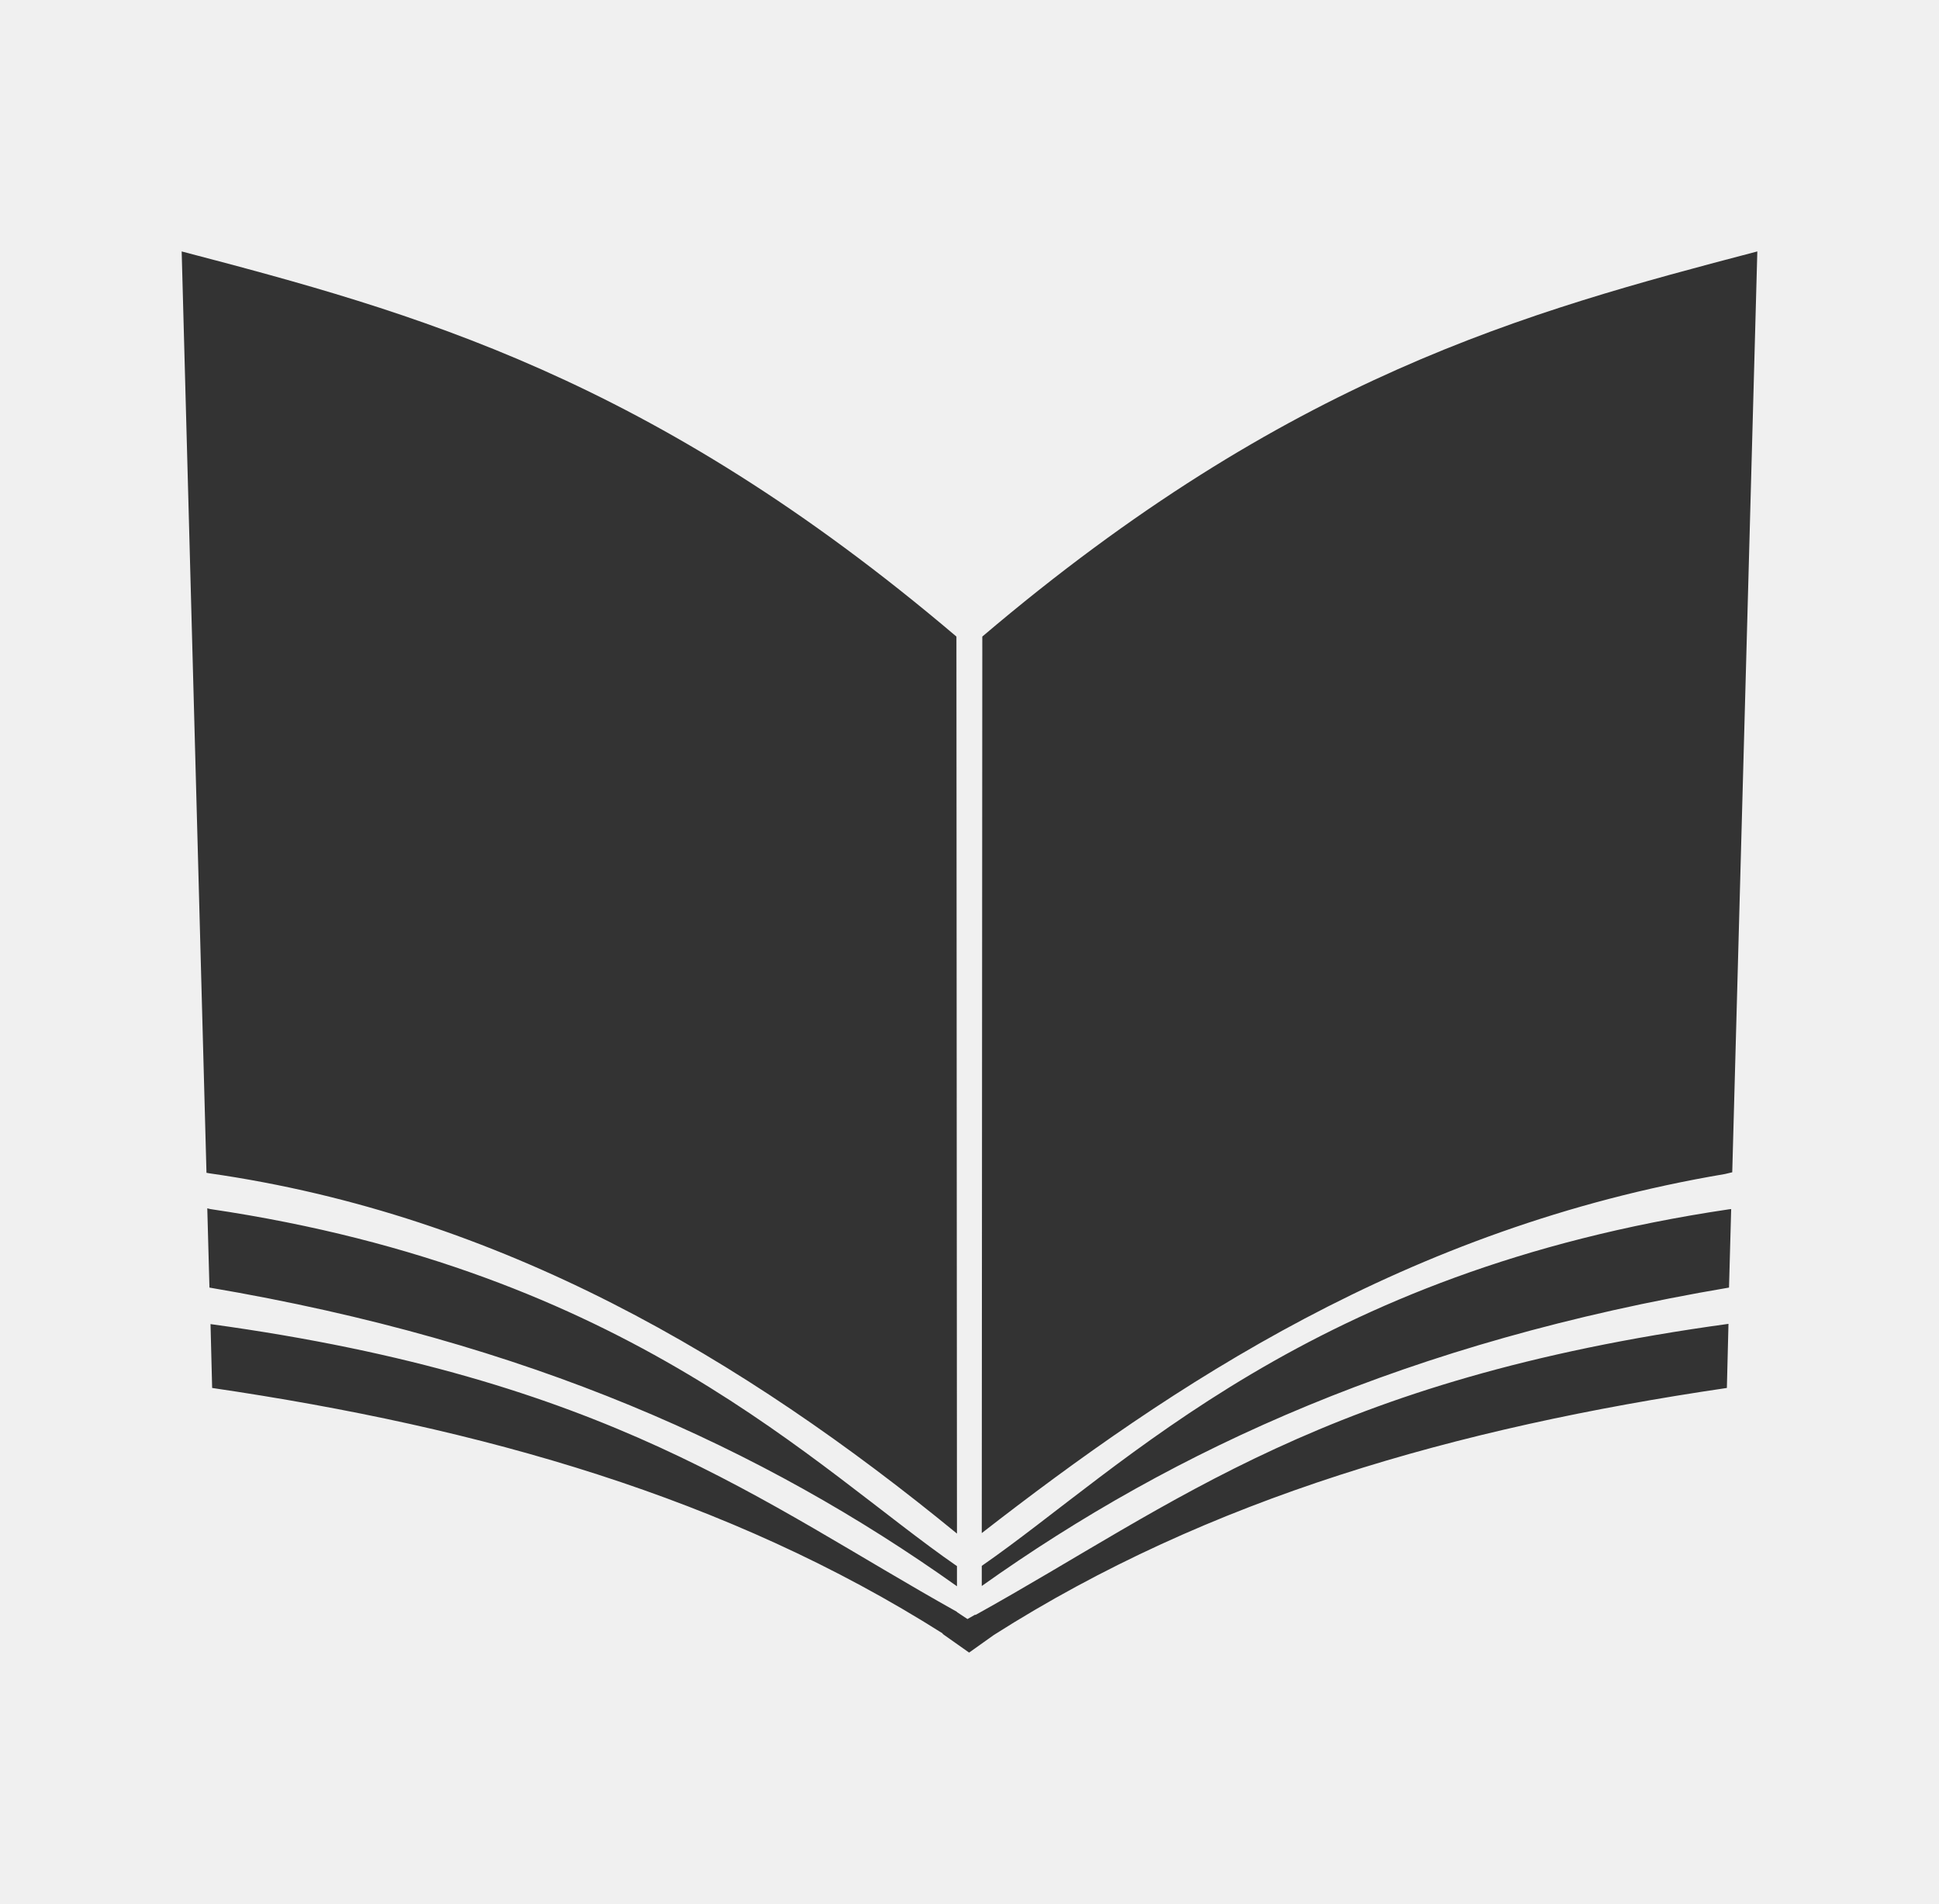
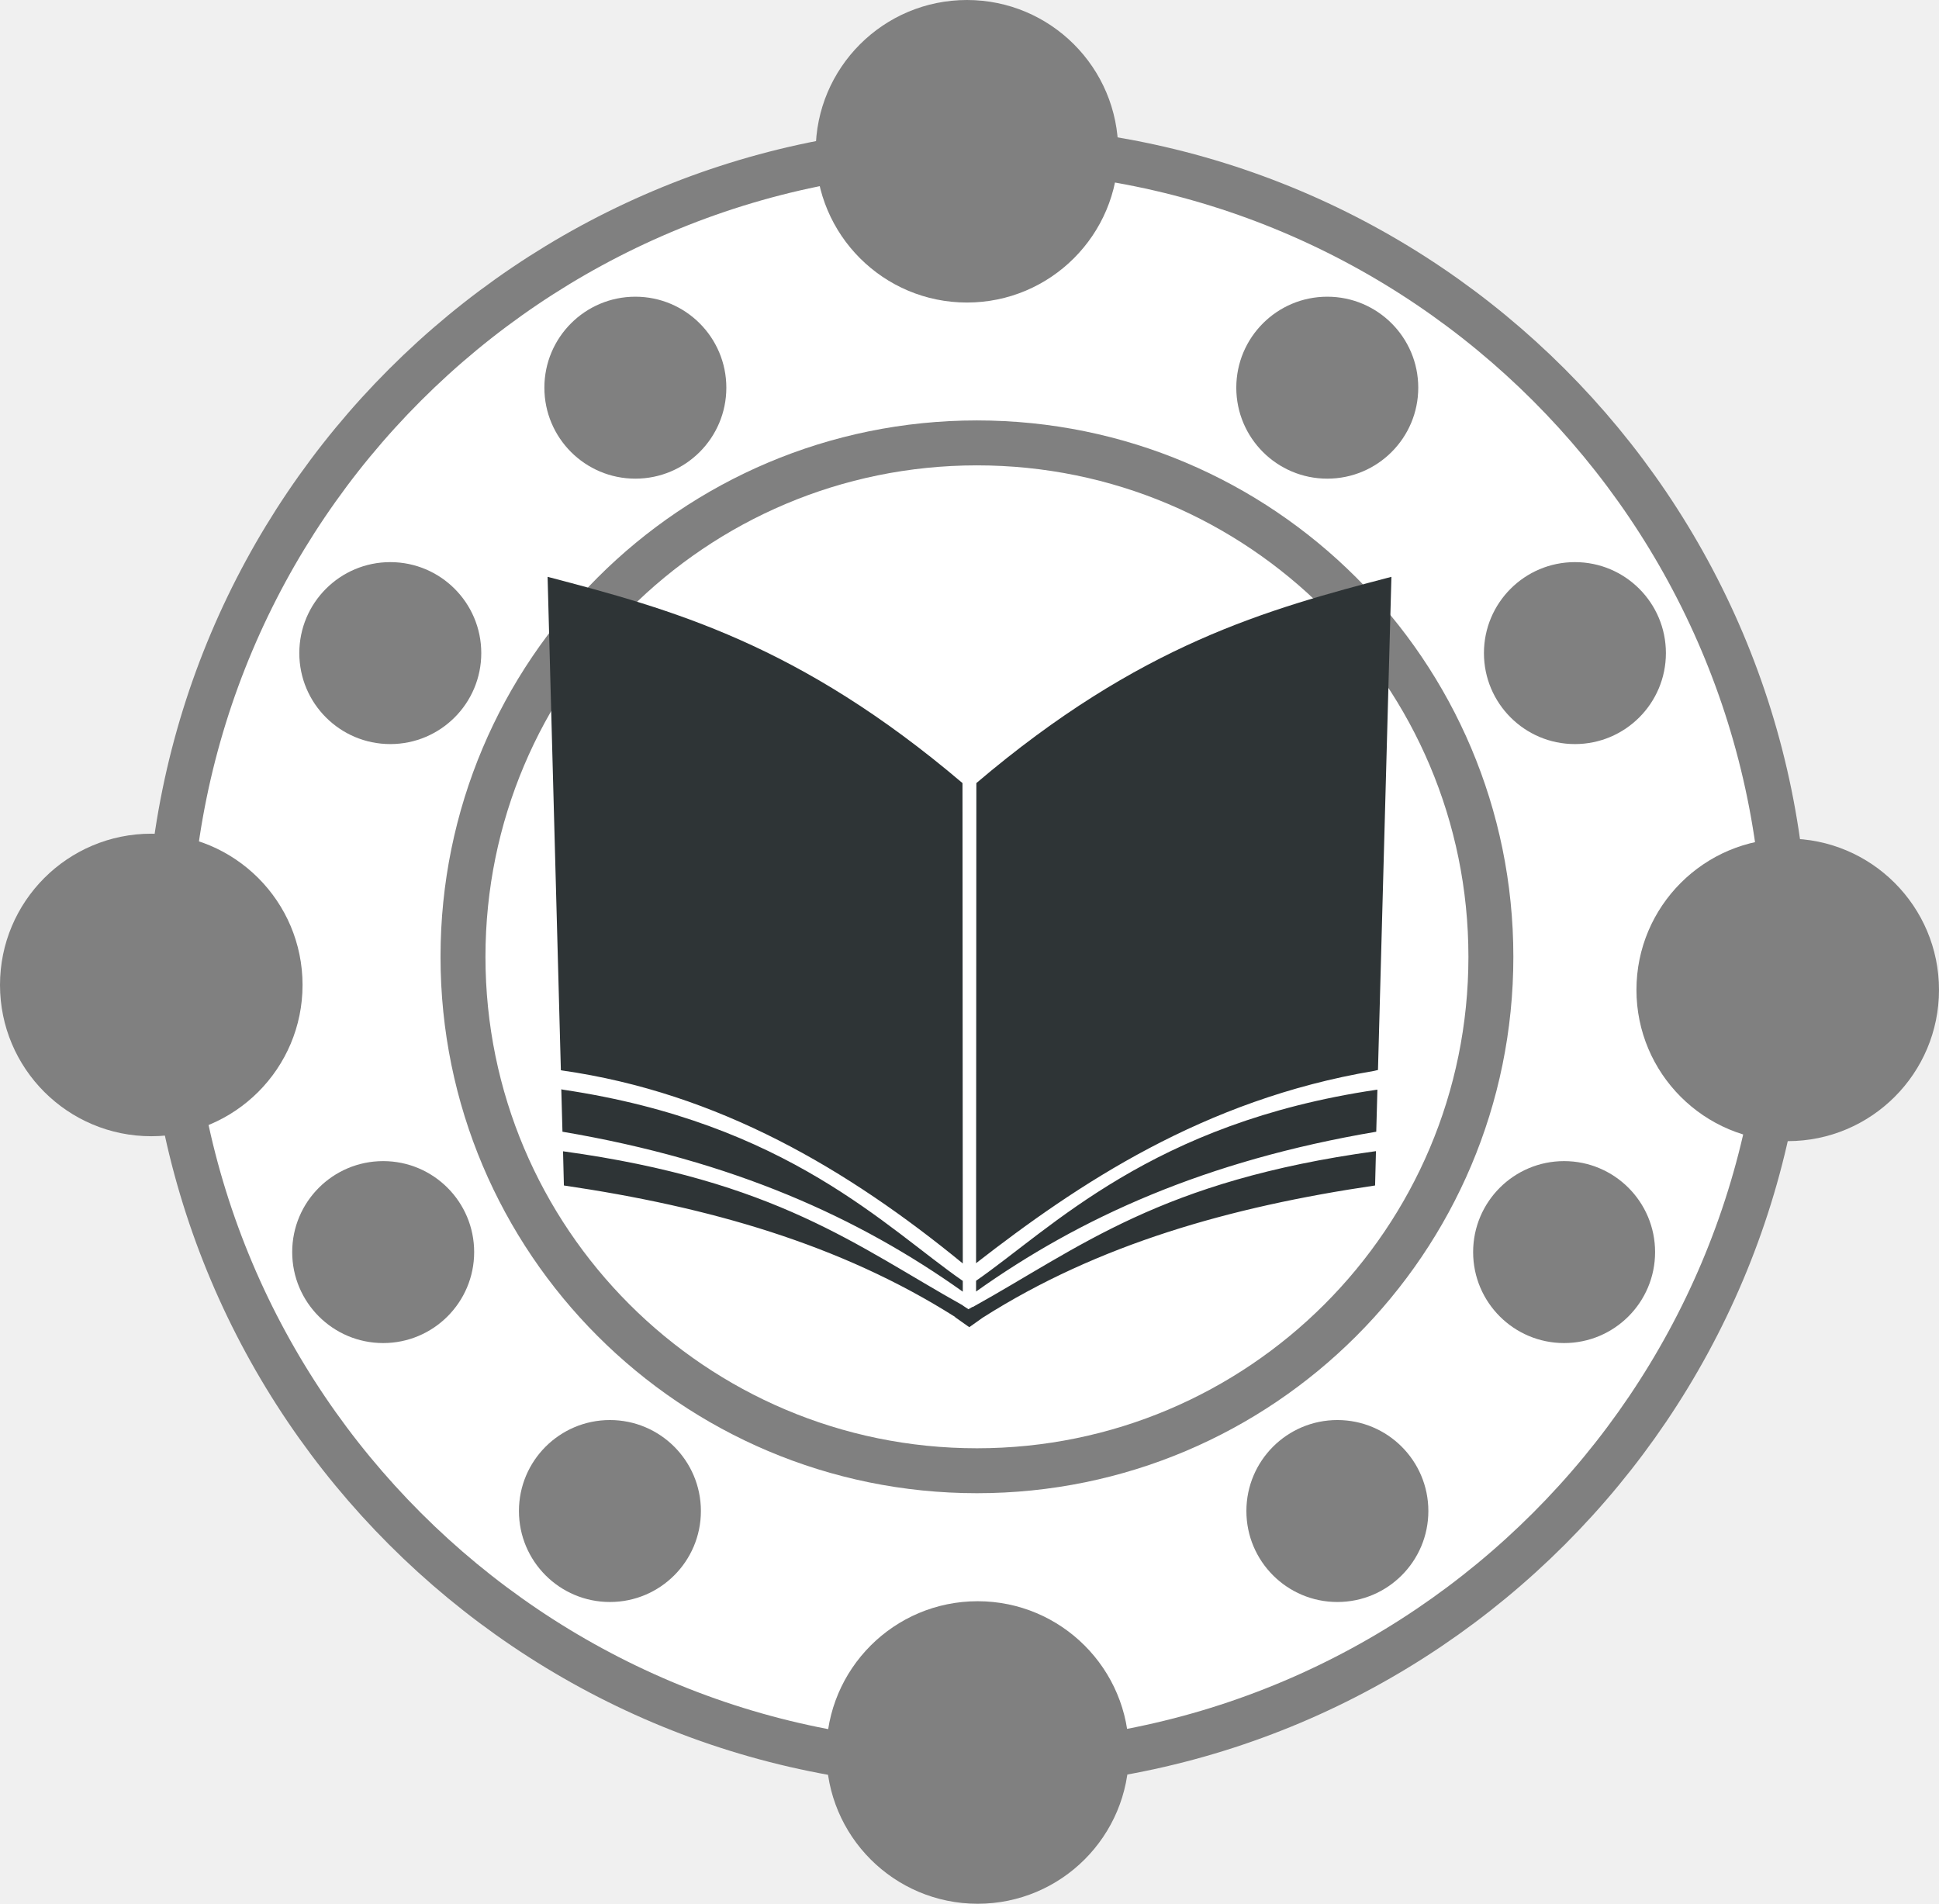
- <svg xmlns="http://www.w3.org/2000/svg" width="215.401" height="211.498" id="svg2" version="1.1">
-   <defs id="defs4" />
+ <svg xmlns="http://www.w3.org/2000/svg" xmlns:xlink="http://www.w3.org/1999/xlink" width="215.401" height="211.498" id="svg2" version="1.1">
+   <defs id="defs4">
+     <linearGradient gradientTransform="matrix(10.16656,0,0,10.16656,-669.1313,16.80157)" y2="18.5" x2="36.5" y1="18.5" x1="25.5" gradientUnits="userSpaceOnUse" id="linearGradient10783" xlink:href="#linearGradient11550" />
+     <linearGradient id="linearGradient11550">
+       <stop id="stop11552" offset="0" style="stop-color: rgb(255, 255, 255); stop-opacity: 1;" />
+       <stop id="stop11554" offset="1" style="stop-color: rgb(255, 255, 255); stop-opacity: 0;" />
+     </linearGradient>
+   </defs>
  <g id="layer1" transform="translate(1786.088,-1312.841)">
-     <path style="opacity:1;fill:#333333;fill-opacity:1;fill-rule:evenodd;stroke:none;stroke-width:0.361;stop-opacity:1" d="m -1765.906,1340.773 2.755,102.358 0.3,0.055 c 32.438,4.638 59.308,20.554 83.071,40.027 l -0.06,-99.652 c -33.968,-28.86 -60.303,-36.036 -86.066,-42.787 z m 175.037,0 c -25.764,6.751 -52.128,13.927 -86.096,42.787 l -0.06,99.597 c 21.023,-16.336 47.122,-33.916 82.562,-39.889 l 0.808,-0.193 z m -172.192,106.305 0.24,8.806 c 35.495,6.016 61.473,17.84 83.041,33.181 v -2.236 c -15.699,-10.851 -36.32,-32.765 -82.95,-39.668 z m 169.287,0.083 -0.24,0.027 c -46.58,6.895 -67.319,28.749 -83.011,39.612 v 2.236 c 21.564,-15.327 47.531,-27.144 83.011,-33.153 z m -0.3,12.753 c -44.833,6.137 -61.431,20.024 -83.67,32.352 v -0.055 l -0.868,0.497 -1.168,-0.773 v -0.028 c -21.895,-12.227 -38.605,-25.884 -82.921,-31.966 l 0.18,7.094 c 29.98,4.41 57.311,12.172 81.155,27.273 v 0.055 l 2.935,2.071 2.755,-1.96 c 23.903,-15.204 51.341,-23.014 81.424,-27.439 z" id="path3260" />
+     <g id="g31537" transform="translate(-1786.088,1312.841)">
+       <circle r="89.856" cy="106.297" cx="108.527" id="path4147" style="color:#000000;clip-rule:nonzero;display:inline;overflow:visible;visibility:visible;opacity:1;isolation:auto;mix-blend-mode:normal;color-interpolation:sRGB;color-interpolation-filters:linearRGB;solid-color:#000000;solid-opacity:1;fill:#ffffff;fill-opacity:1;fill-rule:nonzero;stroke:#808080;stroke-width:4.992;stroke-linecap:round;stroke-linejoin:round;stroke-miterlimit:4;stroke-dasharray:none;stroke-dashoffset:0;stroke-opacity:1;marker:none;color-rendering:auto;image-rendering:auto;shape-rendering:auto;text-rendering:auto;enable-background:accumulate" />
+       <circle style="color:#000000;clip-rule:nonzero;display:inline;overflow:visible;visibility:visible;opacity:1;isolation:auto;mix-blend-mode:normal;color-interpolation:sRGB;color-interpolation-filters:linearRGB;solid-color:#000000;solid-opacity:1;fill:#ffffff;fill-opacity:1;fill-rule:nonzero;stroke:#808080;stroke-width:4.992;stroke-linecap:round;stroke-linejoin:round;stroke-miterlimit:4;stroke-dasharray:none;stroke-dashoffset:0;stroke-opacity:1;marker:none;color-rendering:auto;image-rendering:auto;shape-rendering:auto;text-rendering:auto;enable-background:accumulate" id="circle4149" cx="108.527" cy="106.297" r="57.094" />
+       <path d="" id="path8421" style="fill:none;fill-opacity:1;stroke:url(#linearGradient10783);stroke-width:10.167;stroke-linecap:round;stroke-linejoin:miter;stroke-miterlimit:4;stroke-dasharray:none;stroke-dashoffset:1.96;stroke-opacity:1" />
+       <circle r="16.805" cy="109.969" cx="198.596" id="path30606" style="font-variation-settings:normal;opacity:1;vector-effect:none;fill:#808080;fill-opacity:1;stroke:none;stroke-width:0.737;stroke-linecap:butt;stroke-linejoin:miter;stroke-miterlimit:4;stroke-dasharray:none;stroke-dashoffset:0;stroke-opacity:1;paint-order:stroke fill markers;stop-color:#000000;stop-opacity:1" />
+       <circle style="font-variation-settings:normal;opacity:1;vector-effect:none;fill:#808080;fill-opacity:1;stroke:none;stroke-width:0.737;stroke-linecap:butt;stroke-linejoin:miter;stroke-miterlimit:4;stroke-dasharray:none;stroke-dashoffset:0;stroke-opacity:1;paint-order:stroke fill markers;stop-color:#000000;stop-opacity:1" id="circle30608" cx="16.805" cy="109.424" r="16.805" />
+       <circle r="16.805" cy="16.805" cx="107.418" id="circle30610" style="font-variation-settings:normal;opacity:1;vector-effect:none;fill:#808080;fill-opacity:1;stroke:none;stroke-width:0.737;stroke-linecap:butt;stroke-linejoin:miter;stroke-miterlimit:4;stroke-dasharray:none;stroke-dashoffset:0;stroke-opacity:1;paint-order:stroke fill markers;stop-color:#000000;stop-opacity:1" />
+       <circle style="font-variation-settings:normal;opacity:1;vector-effect:none;fill:#808080;fill-opacity:1;stroke:none;stroke-width:0.737;stroke-linecap:butt;stroke-linejoin:miter;stroke-miterlimit:4;stroke-dasharray:none;stroke-dashoffset:0;stroke-opacity:1;paint-order:stroke fill markers;stop-color:#000000;stop-opacity:1" id="circle30612" cx="108.607" cy="194.692" r="16.805" />
+       <circle style="font-variation-settings:normal;opacity:1;vector-effect:none;fill:#808080;fill-opacity:1;stroke:none;stroke-width:0.443;stroke-linecap:butt;stroke-linejoin:miter;stroke-miterlimit:4;stroke-dasharray:none;stroke-dashoffset:0;stroke-opacity:1;paint-order:stroke fill markers;stop-color:#000000;stop-opacity:1" id="circle30614" cx="174.956" cy="72.556" r="10.107" />
+       <circle r="10.107" cy="43.069" cx="147.445" id="circle30616" style="font-variation-settings:normal;opacity:1;vector-effect:none;fill:#808080;fill-opacity:1;stroke:none;stroke-width:0.443;stroke-linecap:butt;stroke-linejoin:miter;stroke-miterlimit:4;stroke-dasharray:none;stroke-dashoffset:0;stroke-opacity:1;paint-order:stroke fill markers;stop-color:#000000;stop-opacity:1" />
+       <circle r="10.107" cy="167.866" cx="148.567" id="circle30618" style="font-variation-settings:normal;opacity:1;vector-effect:none;fill:#808080;fill-opacity:1;stroke:none;stroke-width:0.443;stroke-linecap:butt;stroke-linejoin:miter;stroke-miterlimit:4;stroke-dasharray:none;stroke-dashoffset:0;stroke-opacity:1;paint-order:stroke fill markers;stop-color:#000000;stop-opacity:1" />
+       <circle style="font-variation-settings:normal;opacity:1;vector-effect:none;fill:#808080;fill-opacity:1;stroke:none;stroke-width:0.443;stroke-linecap:butt;stroke-linejoin:miter;stroke-miterlimit:4;stroke-dasharray:none;stroke-dashoffset:0;stroke-opacity:1;paint-order:stroke fill markers;stop-color:#000000;stop-opacity:1" id="circle30620" cx="173.755" cy="139.1" r="10.107" />
+       <circle style="font-variation-settings:normal;opacity:1;vector-effect:none;fill:#808080;fill-opacity:1;stroke:none;stroke-width:0.443;stroke-linecap:butt;stroke-linejoin:miter;stroke-miterlimit:4;stroke-dasharray:none;stroke-dashoffset:0;stroke-opacity:1;paint-order:stroke fill markers;stop-color:#000000;stop-opacity:1" id="circle30622" cx="43.357" cy="72.556" r="10.107" />
+       <circle r="10.107" cy="43.069" cx="70.581" id="circle30624" style="font-variation-settings:normal;opacity:1;vector-effect:none;fill:#808080;fill-opacity:1;stroke:none;stroke-width:0.443;stroke-linecap:butt;stroke-linejoin:miter;stroke-miterlimit:4;stroke-dasharray:none;stroke-dashoffset:0;stroke-opacity:1;paint-order:stroke fill markers;stop-color:#000000;stop-opacity:1" />
+       <circle transform="scale(-1,1)" style="font-variation-settings:normal;opacity:1;vector-effect:none;fill:#808080;fill-opacity:1;stroke:none;stroke-width:0.443;stroke-linecap:butt;stroke-linejoin:miter;stroke-miterlimit:4;stroke-dasharray:none;stroke-dashoffset:0;stroke-opacity:1;paint-order:stroke fill markers;stop-color:#000000;stop-opacity:1" id="circle30626" cx="-67.755" cy="167.866" r="10.107" />
+       <circle transform="scale(-1,1)" r="10.107" cy="139.1" cx="-42.567" id="circle30628" style="font-variation-settings:normal;opacity:1;vector-effect:none;fill:#808080;fill-opacity:1;stroke:none;stroke-width:0.443;stroke-linecap:butt;stroke-linejoin:miter;stroke-miterlimit:4;stroke-dasharray:none;stroke-dashoffset:0;stroke-opacity:1;paint-order:stroke fill markers;stop-color:#000000;stop-opacity:1" />
+     </g>
+     <path style="opacity:1;fill:#2e3436;fill-opacity:1;fill-rule:evenodd;stroke:none;stroke-width:0.193;stop-opacity:1" d="M -1725.257,1376.923 -1723.782,1431.739 -1723.621,1431.768 C -1706.25,1434.252 -1691.86,1442.776 -1679.133,1453.204 L -1679.166,1399.837 C -1697.357,1384.381 -1711.46,1380.538 -1725.257,1376.923 Z M -1631.518,1376.923 C -1645.316,1380.538 -1659.435,1384.381 -1677.626,1399.837 L -1677.658,1453.175 C -1666.399,1444.426 -1652.422,1435.011 -1633.443,1431.813 L -1633.01,1431.709 Z M -1723.734,1433.853 -1723.605,1438.569 C -1704.597,1441.79 -1690.684,1448.123 -1679.133,1456.338 V 1455.141 C -1687.541,1449.329 -1698.584,1437.594 -1723.556,1433.897 Z M -1633.074,1433.897 -1633.202,1433.912 C -1658.148,1437.604 -1669.254,1449.308 -1677.658,1455.126 V 1456.323 C -1666.11,1448.115 -1652.204,1441.787 -1633.202,1438.569 Z M -1633.234,1440.727 C -1657.244,1444.013 -1666.133,1451.451 -1678.043,1458.053 V 1458.023 L -1678.508,1458.289 -1679.133,1457.876 V 1457.861 C -1690.859,1451.313 -1699.808,1443.999 -1723.541,1440.742 L -1723.445,1444.541 C -1707.389,1446.903 -1692.753,1451.06 -1679.983,1459.147 V 1459.176 L -1678.412,1460.285 -1676.936,1459.236 C -1664.135,1451.093 -1649.441,1446.911 -1633.331,1444.541 Z" id="path3260" />
  </g>
</svg>
